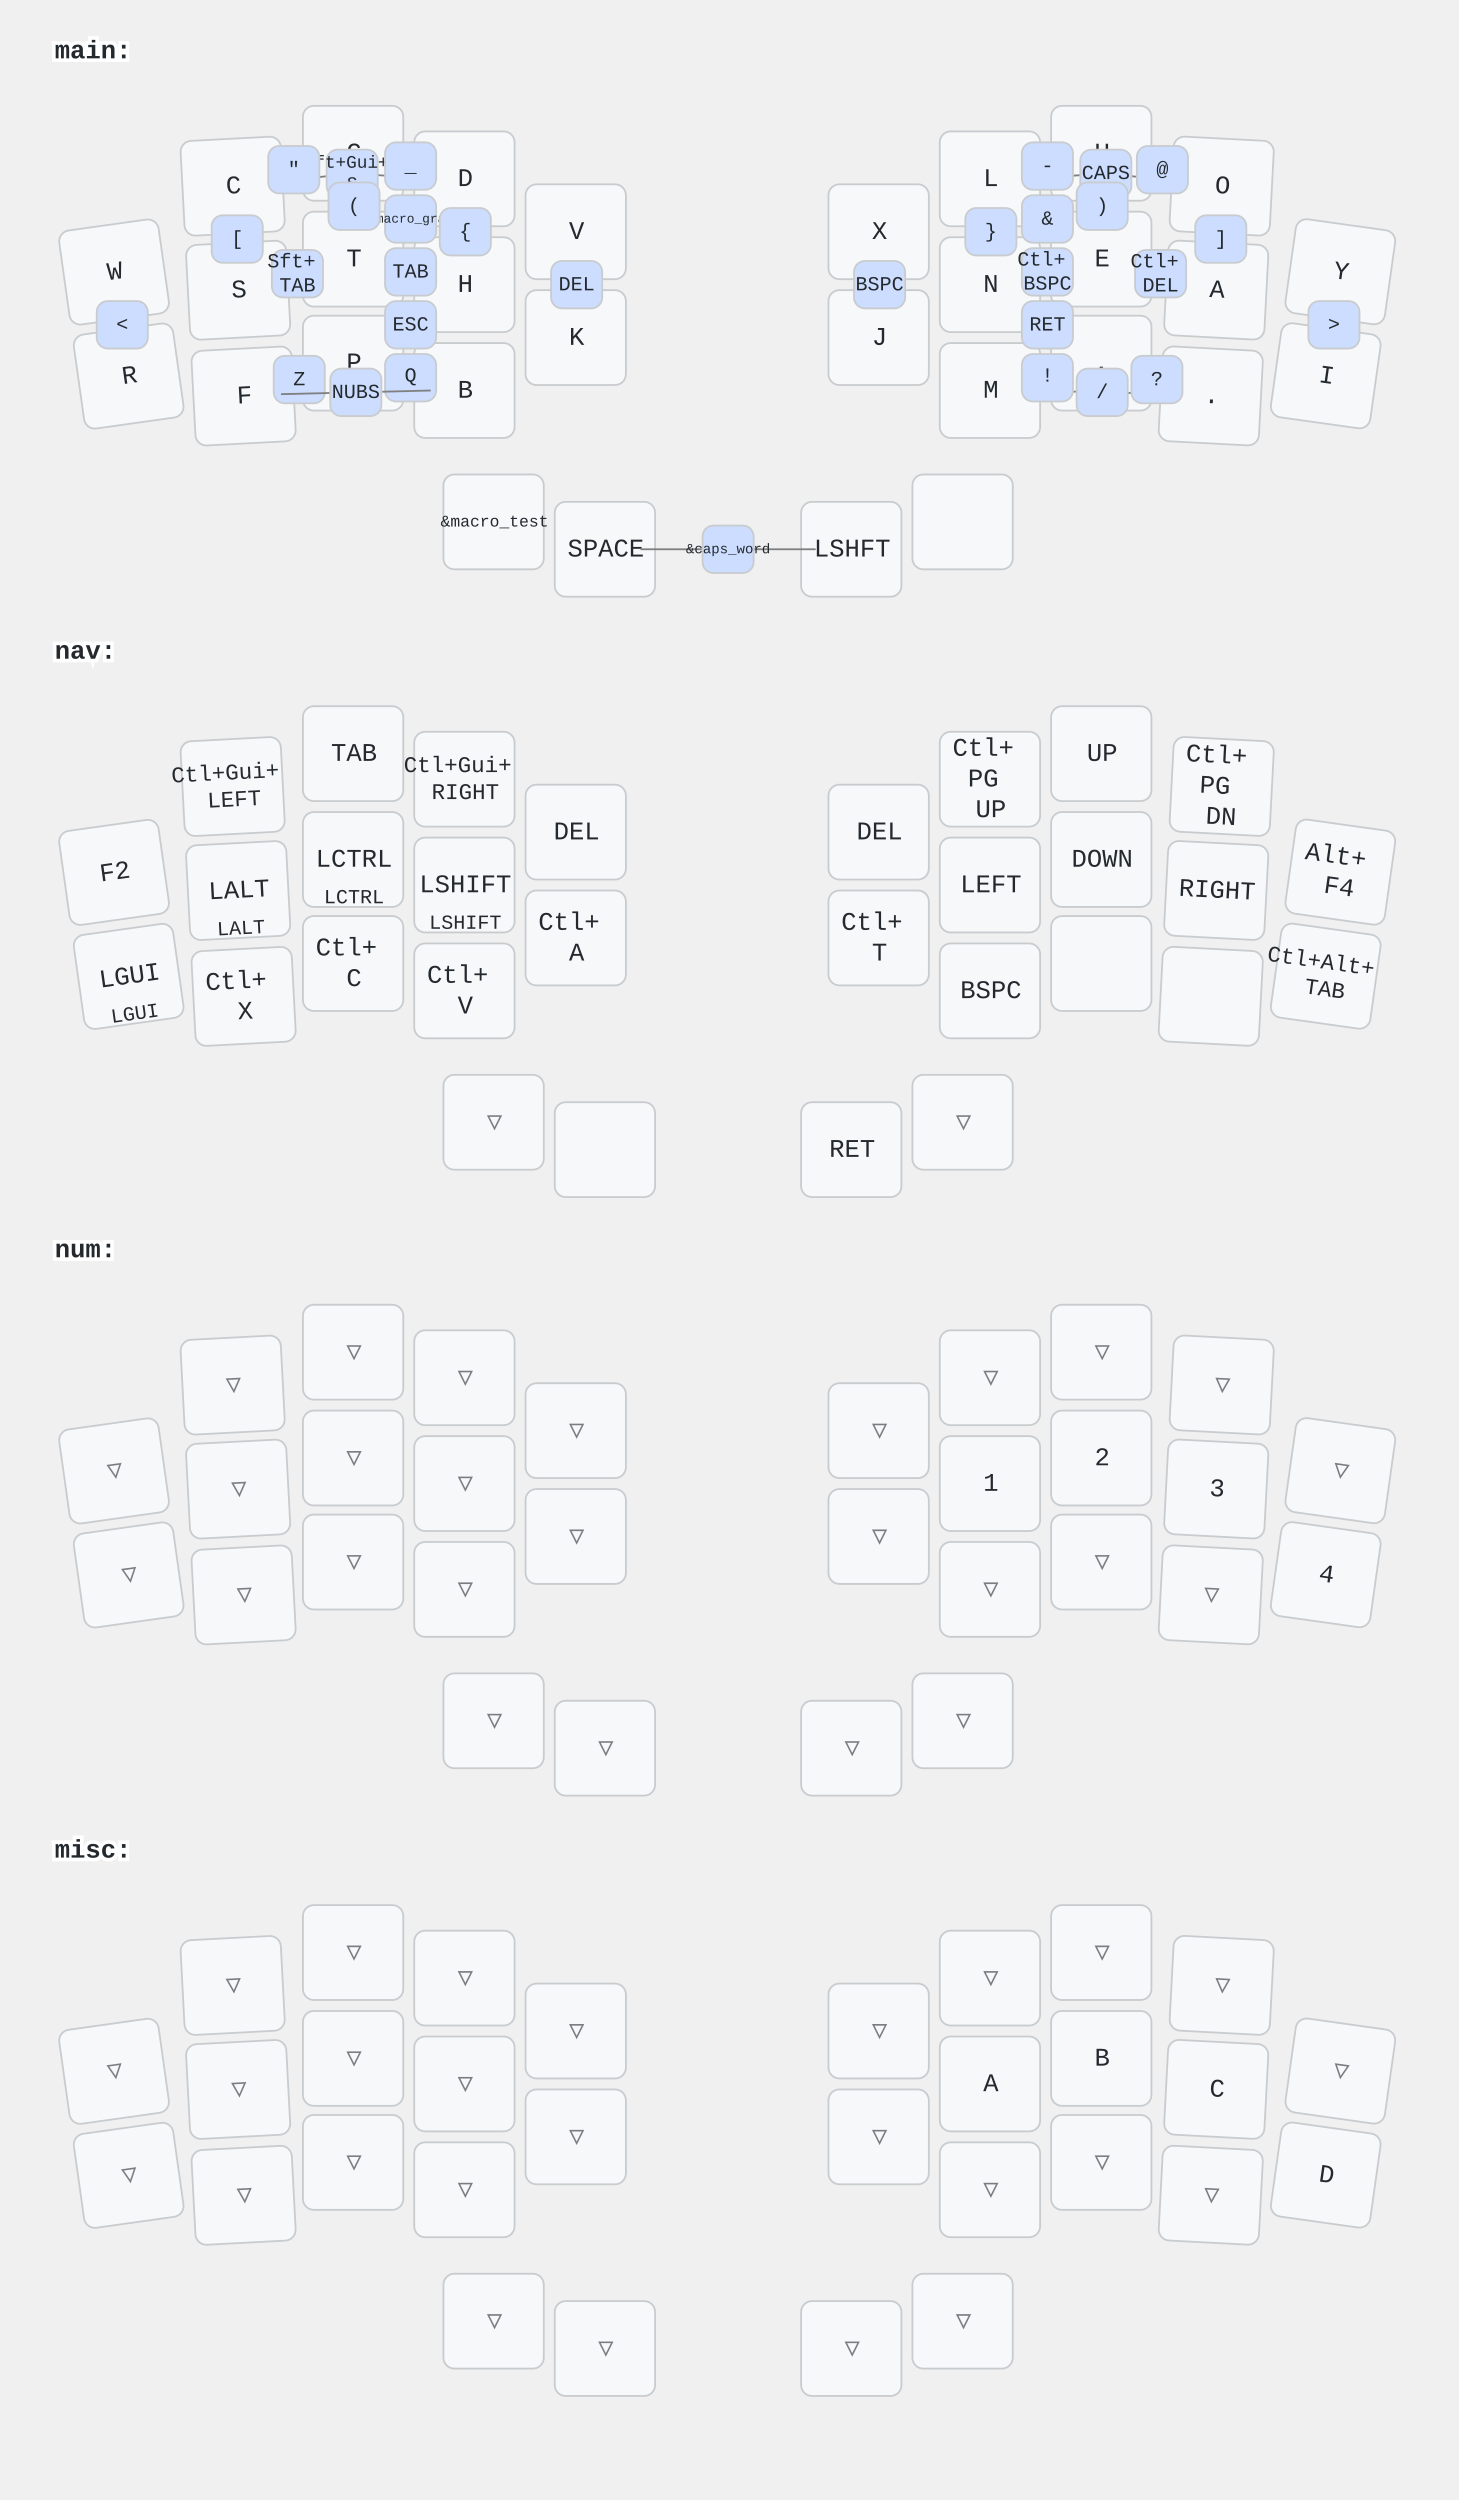
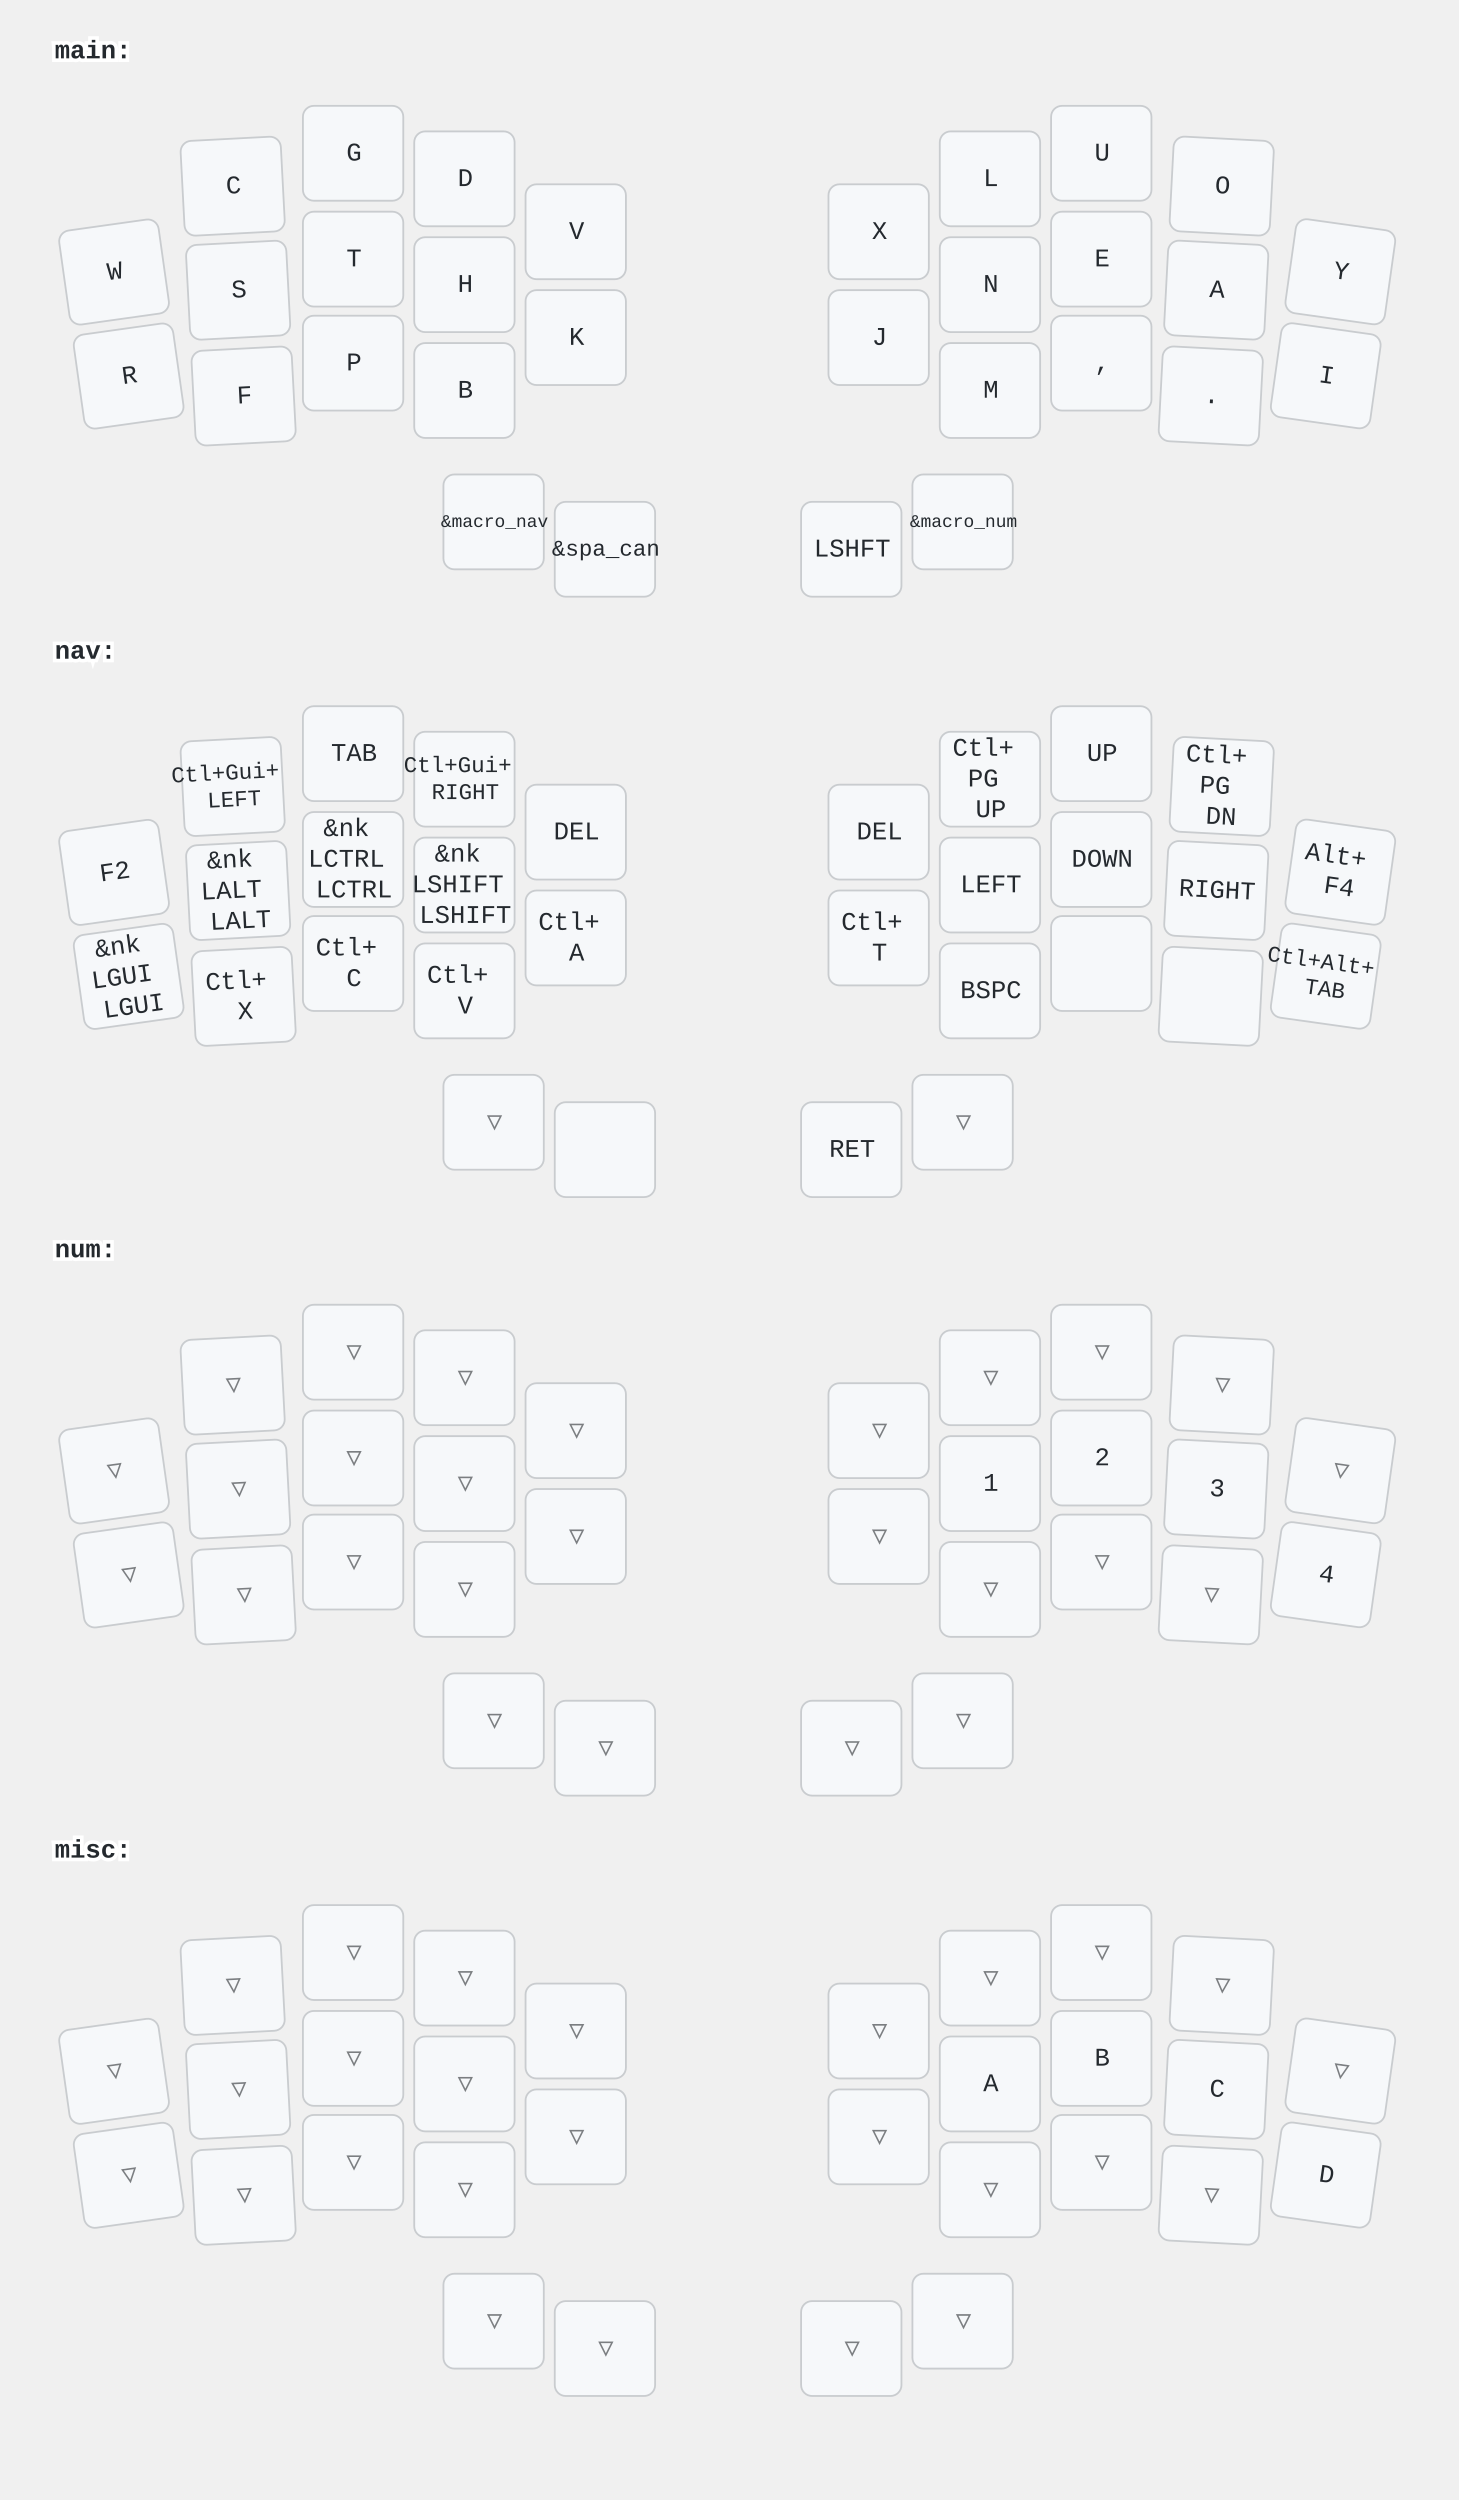
<svg xmlns="http://www.w3.org/2000/svg" width="799" height="1370" viewBox="0 0 799 1370" class="keymap">
  <style>/* inherit to force styles through use tags */
svg path {
    fill: inherit;
}

/* font and background color specifications */
svg.keymap {
    font-family: SFMono-Regular,Consolas,Liberation Mono,Menlo,monospace;
    font-size: 14px;
    font-kerning: normal;
    text-rendering: optimizeLegibility;
    fill: #24292e;
}

/* default key styling */
rect.key {
    fill: #f6f8fa;
}

rect.key, rect.combo {
    stroke: #c9cccf;
    stroke-width: 1;
}

/* default key side styling, only used is draw_key_sides is set */
rect.side {
    filter: brightness(90%);
}

/* color accent for combo boxes */
rect.combo, rect.combo-separate {
    fill: #cdf;
}

/* color accent for held keys */
rect.held, rect.combo.held {
    fill: #fdd;
}

/* color accent for ghost (optional) keys */
rect.ghost, rect.combo.ghost {
    stroke-dasharray: 4, 4;
    stroke-width: 2;
}

text {
    text-anchor: middle;
    dominant-baseline: middle;
}

/* styling for layer labels */
text.label {
    font-weight: bold;
    text-anchor: start;
    stroke: white;
    stroke-width: 4;
    paint-order: stroke;
}

/* styling for optional footer */
text.footer {
    text-anchor: end;
    dominant-baseline: auto;
    stroke: white;
    stroke-width: 4;
    paint-order: stroke;
}

/* styling for combo tap, and key hold/shifted label text */
text.combo, text.hold, text.shifted {
    font-size: 11px;
}

text.hold {
    text-anchor: middle;
    dominant-baseline: auto;
}

text.shifted {
    text-anchor: middle;
    dominant-baseline: hanging;
}

text.layer-activator {
    text-decoration: underline;
}

/* styling for hold/shifted label text in combo box */
text.combo.hold, text.combo.shifted {
    font-size: 8px;
}

/* lighter symbol for transparent keys */
text.trans {
    fill: #7b7e81;
}

/* styling for combo dendrons */
path.combo {
    stroke-width: 1;
    stroke: gray;
    fill: none;
}

/* Start Tabler Icons Cleanup */
/* cannot use height/width with glyphs */
.icon-tabler &gt; path {
    fill: inherit;
    stroke: inherit;
    stroke-width: 2;
}
/* hide tabler's default box */
.icon-tabler &gt; path[stroke="none"][fill="none"] {
    visibility: hidden;
}
/* End Tabler Icons Cleanup */
</style>
  <g transform="translate(30, 0)" class="layer-main">
    <text x="0" y="28" class="label" id="main">main:</text>
    <g transform="translate(0, 56)">
      <g transform="translate(33, 93) rotate(-8.0)" class="key keypos-0">
        <rect rx="6" ry="6" x="-28" y="-26" width="55" height="52" class="key" />
        <text x="0" y="0" class="key tap">W</text>
      </g>
      <g transform="translate(98, 46) rotate(-3.0)" class="key keypos-1">
        <rect rx="6" ry="6" x="-28" y="-26" width="55" height="52" class="key" />
        <text x="0" y="0" class="key tap">C</text>
      </g>
      <g transform="translate(164, 28)" class="key keypos-2">
        <rect rx="6" ry="6" x="-28" y="-26" width="55" height="52" class="key" />
        <text x="0" y="0" class="key tap">G</text>
      </g>
      <g transform="translate(225, 42)" class="key keypos-3">
        <rect rx="6" ry="6" x="-28" y="-26" width="55" height="52" class="key" />
        <text x="0" y="0" class="key tap">D</text>
      </g>
      <g transform="translate(286, 71)" class="key keypos-4">
        <rect rx="6" ry="6" x="-28" y="-26" width="55" height="52" class="key" />
        <text x="0" y="0" class="key tap">V</text>
      </g>
      <g transform="translate(452, 71)" class="key keypos-5">
        <rect rx="6" ry="6" x="-28" y="-26" width="55" height="52" class="key" />
        <text x="0" y="0" class="key tap">X</text>
      </g>
      <g transform="translate(513, 42)" class="key keypos-6">
        <rect rx="6" ry="6" x="-28" y="-26" width="55" height="52" class="key" />
        <text x="0" y="0" class="key tap">L</text>
      </g>
      <g transform="translate(574, 28)" class="key keypos-7">
        <rect rx="6" ry="6" x="-28" y="-26" width="55" height="52" class="key" />
        <text x="0" y="0" class="key tap">U</text>
      </g>
      <g transform="translate(640, 46) rotate(3.0)" class="key keypos-8">
        <rect rx="6" ry="6" x="-28" y="-26" width="55" height="52" class="key" />
        <text x="0" y="0" class="key tap">O</text>
      </g>
      <g transform="translate(705, 93) rotate(8.0)" class="key keypos-9">
        <rect rx="6" ry="6" x="-28" y="-26" width="55" height="52" class="key" />
        <text x="0" y="0" class="key tap">Y</text>
      </g>
      <g transform="translate(41, 150) rotate(-8.0)" class="key keypos-10">
        <rect rx="6" ry="6" x="-28" y="-26" width="55" height="52" class="key" />
        <text x="0" y="0" class="key tap">R</text>
      </g>
      <g transform="translate(101, 103) rotate(-3.0)" class="key keypos-11">
        <rect rx="6" ry="6" x="-28" y="-26" width="55" height="52" class="key" />
        <text x="0" y="0" class="key tap">S</text>
      </g>
      <g transform="translate(164, 86)" class="key keypos-12">
        <rect rx="6" ry="6" x="-28" y="-26" width="55" height="52" class="key" />
        <text x="0" y="0" class="key tap">T</text>
      </g>
      <g transform="translate(225, 100)" class="key keypos-13">
        <rect rx="6" ry="6" x="-28" y="-26" width="55" height="52" class="key" />
        <text x="0" y="0" class="key tap">H</text>
      </g>
      <g transform="translate(286, 129)" class="key keypos-14">
        <rect rx="6" ry="6" x="-28" y="-26" width="55" height="52" class="key" />
        <text x="0" y="0" class="key tap">K</text>
      </g>
      <g transform="translate(452, 129)" class="key keypos-15">
        <rect rx="6" ry="6" x="-28" y="-26" width="55" height="52" class="key" />
        <text x="0" y="0" class="key tap">J</text>
      </g>
      <g transform="translate(513, 100)" class="key keypos-16">
        <rect rx="6" ry="6" x="-28" y="-26" width="55" height="52" class="key" />
        <text x="0" y="0" class="key tap">N</text>
      </g>
      <g transform="translate(574, 86)" class="key keypos-17">
        <rect rx="6" ry="6" x="-28" y="-26" width="55" height="52" class="key" />
        <text x="0" y="0" class="key tap">E</text>
      </g>
      <g transform="translate(637, 103) rotate(3.0)" class="key keypos-18">
        <rect rx="6" ry="6" x="-28" y="-26" width="55" height="52" class="key" />
        <text x="0" y="0" class="key tap">A</text>
      </g>
      <g transform="translate(697, 150) rotate(8.0)" class="key keypos-19">
        <rect rx="6" ry="6" x="-28" y="-26" width="55" height="52" class="key" />
        <text x="0" y="0" class="key tap">I</text>
      </g>
      <g transform="translate(104, 161) rotate(-3.0)" class="key keypos-20">
        <rect rx="6" ry="6" x="-28" y="-26" width="55" height="52" class="key" />
        <text x="0" y="0" class="key tap">F</text>
      </g>
      <g transform="translate(164, 143)" class="key keypos-21">
        <rect rx="6" ry="6" x="-28" y="-26" width="55" height="52" class="key" />
        <text x="0" y="0" class="key tap">P</text>
      </g>
      <g transform="translate(225, 158)" class="key keypos-22">
        <rect rx="6" ry="6" x="-28" y="-26" width="55" height="52" class="key" />
        <text x="0" y="0" class="key tap">B</text>
      </g>
      <g transform="translate(513, 158)" class="key keypos-23">
        <rect rx="6" ry="6" x="-28" y="-26" width="55" height="52" class="key" />
        <text x="0" y="0" class="key tap">M</text>
      </g>
      <g transform="translate(574, 143)" class="key keypos-24">
        <rect rx="6" ry="6" x="-28" y="-26" width="55" height="52" class="key" />
        <text x="0" y="0" class="key tap">,</text>
      </g>
      <g transform="translate(634, 161) rotate(3.0)" class="key keypos-25">
        <rect rx="6" ry="6" x="-28" y="-26" width="55" height="52" class="key" />
        <text x="0" y="0" class="key tap">.</text>
      </g>
      <g transform="translate(241, 230)" class="key keypos-26">
        <rect rx="6" ry="6" x="-28" y="-26" width="55" height="52" class="key" />
        <text x="0" y="0" class="key tap">
-           <tspan style="font-size: 64%">&amp;macro_test</tspan>
+           <tspan style="font-size: 70%">&amp;macro_nav</tspan>
        </text>
      </g>
      <g transform="translate(302, 245)" class="key keypos-27">
        <rect rx="6" ry="6" x="-28" y="-26" width="55" height="52" class="key" />
-         <text x="0" y="0" class="key tap">SPACE</text>
+         <text x="0" y="0" class="key tap">
+           <tspan style="font-size: 88%">&amp;spa_can</tspan>
+         </text>
      </g>
      <g transform="translate(437, 245)" class="key keypos-28">
        <rect rx="6" ry="6" x="-28" y="-26" width="55" height="52" class="key" />
        <text x="0" y="0" class="key tap">LSHFT</text>
      </g>
      <g transform="translate(498, 230)" class="key keypos-29">
        <rect rx="6" ry="6" x="-28" y="-26" width="55" height="52" class="key" />
-       </g>
-       <g class="combo combopos-0">
-         <rect rx="6" ry="6" x="120" y="139" width="28" height="26" class="combo" />
-         <text x="134" y="152" class="combo tap">Z</text>
-       </g>
-       <g class="combo combopos-1">
-         <rect rx="6" ry="6" x="181" y="138" width="28" height="26" class="combo" />
-         <text x="195" y="150" class="combo tap">Q</text>
-       </g>
-       <g class="combo combopos-2">
-         <rect rx="6" ry="6" x="272" y="87" width="28" height="26" class="combo" />
-         <text x="286" y="100" class="combo tap">DEL</text>
-       </g>
-       <g class="combo combopos-3">
-         <rect rx="6" ry="6" x="438" y="87" width="28" height="26" class="combo" />
-         <text x="452" y="100" class="combo tap">BSPC</text>
-       </g>
-       <g class="combo combopos-4">
-         <path d="M576,39 l-43,3" class="combo" />
-         <path d="M576,39 l45,5" class="combo" />
-         <rect rx="6" ry="6" x="562" y="26" width="28" height="26" class="combo" />
-         <text x="576" y="39" class="combo tap">CAPS</text>
-       </g>
-       <g class="combo combopos-5">
-         <path d="M369,245 l-48,0" class="combo" />
-         <path d="M369,245 l48,0" class="combo" />
-         <rect rx="6" ry="6" x="355" y="232" width="28" height="26" class="combo" />
-         <text x="369" y="245" class="combo tap">
-           <tspan style="font-size: 70%">&amp;caps_word</tspan>
-         </text>
-       </g>
-       <g class="combo combopos-6">
-         <rect rx="6" ry="6" x="181" y="109" width="28" height="26" class="combo" />
-         <text x="195" y="122" class="combo tap">ESC</text>
-       </g>
-       <g class="combo combopos-7">
-         <rect rx="6" ry="6" x="530" y="109" width="28" height="26" class="combo" />
-         <text x="544" y="122" class="combo tap">RET</text>
-       </g>
-       <g class="combo combopos-8">
-         <path d="M163,39 l-45,5" class="combo" />
-         <path d="M163,39 l43,3" class="combo" />
-         <rect rx="6" ry="6" x="149" y="26" width="28" height="26" class="combo" />
-         <text x="163" y="39" class="combo tap">
-           <tspan x="163" dy="-0.6em" style="font-size: 88%">Sft+Gui+</tspan>
-           <tspan x="163" dy="1.2em" style="font-size: 88%">S</tspan>
-         </text>
-       </g>
-       <g class="combo combopos-9">
-         <rect rx="6" ry="6" x="181" y="51" width="28" height="26" class="combo" />
-         <text x="195" y="64" class="combo tap">
-           <tspan style="font-size: 64%">&amp;macro_gra…</tspan>
-         </text>
-       </g>
-       <g class="combo combopos-10">
-         <rect rx="6" ry="6" x="119" y="81" width="28" height="26" class="combo" />
-         <text x="133" y="94" class="combo tap">
-           <tspan x="133" dy="-0.6em">Sft+</tspan>
-           <tspan x="133" dy="1.2em">TAB</tspan>
-         </text>
-       </g>
-       <g class="combo combopos-11">
-         <rect rx="6" ry="6" x="181" y="80" width="28" height="26" class="combo" />
-         <text x="195" y="93" class="combo tap">TAB</text>
-       </g>
-       <g class="combo combopos-12">
-         <rect rx="6" ry="6" x="530" y="80" width="28" height="26" class="combo" />
-         <text x="544" y="93" class="combo tap">
-           <tspan x="544" dy="-0.6em">Ctl+</tspan>
-           <tspan x="544" dy="1.2em">BSPC</tspan>
-         </text>
-       </g>
-       <g class="combo combopos-13">
-         <rect rx="6" ry="6" x="592" y="81" width="28" height="26" class="combo" />
-         <text x="606" y="94" class="combo tap">
-           <tspan x="606" dy="-0.6em">Ctl+</tspan>
-           <tspan x="606" dy="1.2em">DEL</tspan>
-         </text>
-       </g>
-       <g class="combo combopos-14">
-         <rect rx="6" ry="6" x="181" y="22" width="28" height="26" class="combo" />
-         <text x="195" y="35" class="combo tap">_</text>
-       </g>
-       <g class="combo combopos-15">
-         <rect rx="6" ry="6" x="530" y="22" width="28" height="26" class="combo" />
-         <text x="544" y="35" class="combo tap">-</text>
-       </g>
-       <g class="combo combopos-16">
-         <rect rx="6" ry="6" x="530" y="51" width="28" height="26" class="combo" />
-         <text x="544" y="64" class="combo tap">&amp;</text>
-       </g>
-       <g class="combo combopos-17">
-         <path d="M574,159 l-41,-1" class="combo" />
-         <path d="M574,159 l41,1" class="combo" />
-         <rect rx="6" ry="6" x="560" y="146" width="28" height="26" class="combo" />
-         <text x="574" y="159" class="combo tap">/</text>
-       </g>
-       <g class="combo combopos-18">
-         <rect rx="6" ry="6" x="530" y="138" width="28" height="26" class="combo" />
-         <text x="544" y="150" class="combo tap">!</text>
-       </g>
-       <g class="combo combopos-19">
-         <rect rx="6" ry="6" x="590" y="139" width="28" height="26" class="combo" />
-         <text x="604" y="152" class="combo tap">?</text>
-       </g>
-       <g class="combo combopos-20">
-         <rect rx="6" ry="6" x="117" y="24" width="28" height="26" class="combo" />
-         <text x="131" y="37" class="combo tap">"</text>
-       </g>
-       <g class="combo combopos-21">
-         <rect rx="6" ry="6" x="593" y="24" width="28" height="26" class="combo" />
-         <text x="607" y="37" class="combo tap">@</text>
-       </g>
-       <g class="combo combopos-22">
-         <path d="M165,159 l-41,1" class="combo" />
-         <path d="M165,159 l41,-1" class="combo" />
-         <rect rx="6" ry="6" x="151" y="146" width="28" height="26" class="combo" />
-         <text x="165" y="159" class="combo tap">NUBS</text>
-       </g>
-       <g class="combo combopos-23">
-         <rect rx="6" ry="6" x="23" y="109" width="28" height="26" class="combo" />
-         <text x="37" y="122" class="combo tap">&lt;</text>
-       </g>
-       <g class="combo combopos-24">
-         <rect rx="6" ry="6" x="86" y="62" width="28" height="26" class="combo" />
-         <text x="100" y="75" class="combo tap">[</text>
-       </g>
-       <g class="combo combopos-25">
-         <rect rx="6" ry="6" x="150" y="44" width="28" height="26" class="combo" />
-         <text x="164" y="57" class="combo tap">(</text>
-       </g>
-       <g class="combo combopos-26">
-         <rect rx="6" ry="6" x="211" y="58" width="28" height="26" class="combo" />
-         <text x="225" y="71" class="combo tap">{</text>
-       </g>
-       <g class="combo combopos-27">
-         <rect rx="6" ry="6" x="687" y="109" width="28" height="26" class="combo" />
-         <text x="701" y="122" class="combo tap">&gt;</text>
-       </g>
-       <g class="combo combopos-28">
-         <rect rx="6" ry="6" x="499" y="58" width="28" height="26" class="combo" />
-         <text x="513" y="71" class="combo tap">}</text>
-       </g>
-       <g class="combo combopos-29">
-         <rect rx="6" ry="6" x="560" y="44" width="28" height="26" class="combo" />
-         <text x="574" y="57" class="combo tap">)</text>
-       </g>
-       <g class="combo combopos-30">
-         <rect rx="6" ry="6" x="625" y="62" width="28" height="26" class="combo" />
-         <text x="639" y="75" class="combo tap">]</text>
+         <text x="0" y="0" class="key tap">
+           <tspan style="font-size: 70%">&amp;macro_num</tspan>
+         </text>
      </g>
    </g>
  </g>
  <g transform="translate(30, 329)" class="layer-nav">
    <text x="0" y="28" class="label" id="nav">nav:</text>
    <g transform="translate(0, 56)">
      <g transform="translate(33, 93) rotate(-8.0)" class="key keypos-0">
        <rect rx="6" ry="6" x="-28" y="-26" width="55" height="52" class="key" />
        <text x="0" y="0" class="key tap">F2</text>
      </g>
      <g transform="translate(98, 46) rotate(-3.0)" class="key keypos-1">
        <rect rx="6" ry="6" x="-28" y="-26" width="55" height="52" class="key" />
        <text x="0" y="0" class="key tap">
          <tspan x="0" dy="-0.6em" style="font-size: 88%">Ctl+Gui+</tspan>
          <tspan x="0" dy="1.2em" style="font-size: 88%">LEFT</tspan>
        </text>
      </g>
      <g transform="translate(164, 28)" class="key keypos-2">
        <rect rx="6" ry="6" x="-28" y="-26" width="55" height="52" class="key" />
        <text x="0" y="0" class="key tap">TAB</text>
      </g>
      <g transform="translate(225, 42)" class="key keypos-3">
        <rect rx="6" ry="6" x="-28" y="-26" width="55" height="52" class="key" />
        <text x="0" y="0" class="key tap">
          <tspan x="0" dy="-0.6em" style="font-size: 88%">Ctl+Gui+</tspan>
          <tspan x="0" dy="1.2em" style="font-size: 88%">RIGHT</tspan>
        </text>
      </g>
      <g transform="translate(286, 71)" class="key keypos-4">
        <rect rx="6" ry="6" x="-28" y="-26" width="55" height="52" class="key" />
        <text x="0" y="0" class="key tap">DEL</text>
      </g>
      <g transform="translate(452, 71)" class="key keypos-5">
        <rect rx="6" ry="6" x="-28" y="-26" width="55" height="52" class="key" />
        <text x="0" y="0" class="key tap">DEL</text>
      </g>
      <g transform="translate(513, 42)" class="key keypos-6">
        <rect rx="6" ry="6" x="-28" y="-26" width="55" height="52" class="key" />
        <text x="0" y="0" class="key tap">
          <tspan x="0" dy="-1.2em">Ctl+</tspan>
          <tspan x="0" dy="1.2em">PG</tspan>
          <tspan x="0" dy="1.2em">UP</tspan>
        </text>
      </g>
      <g transform="translate(574, 28)" class="key keypos-7">
        <rect rx="6" ry="6" x="-28" y="-26" width="55" height="52" class="key" />
        <text x="0" y="0" class="key tap">UP</text>
      </g>
      <g transform="translate(640, 46) rotate(3.0)" class="key keypos-8">
        <rect rx="6" ry="6" x="-28" y="-26" width="55" height="52" class="key" />
        <text x="0" y="0" class="key tap">
          <tspan x="0" dy="-1.2em">Ctl+</tspan>
          <tspan x="0" dy="1.2em">PG</tspan>
          <tspan x="0" dy="1.2em">DN</tspan>
        </text>
      </g>
      <g transform="translate(705, 93) rotate(8.0)" class="key keypos-9">
        <rect rx="6" ry="6" x="-28" y="-26" width="55" height="52" class="key" />
        <text x="0" y="0" class="key tap">
          <tspan x="0" dy="-0.6em">Alt+</tspan>
          <tspan x="0" dy="1.2em">F4</tspan>
        </text>
      </g>
      <g transform="translate(41, 150) rotate(-8.0)" class="key keypos-10">
        <rect rx="6" ry="6" x="-28" y="-26" width="55" height="52" class="key" />
-         <text x="0" y="0" class="key tap">LGUI</text>
-         <text x="0" y="24" class="key hold">LGUI</text>
+         <text x="0" y="0" class="key tap">
+           <tspan x="0" dy="-1.2em">&amp;nk</tspan>
+           <tspan x="0" dy="1.2em">LGUI</tspan>
+           <tspan x="0" dy="1.2em">LGUI</tspan>
+         </text>
      </g>
      <g transform="translate(101, 103) rotate(-3.0)" class="key keypos-11">
        <rect rx="6" ry="6" x="-28" y="-26" width="55" height="52" class="key" />
-         <text x="0" y="0" class="key tap">LALT</text>
-         <text x="0" y="24" class="key hold">LALT</text>
+         <text x="0" y="0" class="key tap">
+           <tspan x="0" dy="-1.2em">&amp;nk</tspan>
+           <tspan x="0" dy="1.2em">LALT</tspan>
+           <tspan x="0" dy="1.2em">LALT</tspan>
+         </text>
      </g>
      <g transform="translate(164, 86)" class="key keypos-12">
        <rect rx="6" ry="6" x="-28" y="-26" width="55" height="52" class="key" />
-         <text x="0" y="0" class="key tap">LCTRL</text>
-         <text x="0" y="24" class="key hold">LCTRL</text>
+         <text x="0" y="0" class="key tap">
+           <tspan x="0" dy="-1.2em">&amp;nk</tspan>
+           <tspan x="0" dy="1.2em">LCTRL</tspan>
+           <tspan x="0" dy="1.2em">LCTRL</tspan>
+         </text>
      </g>
      <g transform="translate(225, 100)" class="key keypos-13">
        <rect rx="6" ry="6" x="-28" y="-26" width="55" height="52" class="key" />
-         <text x="0" y="0" class="key tap">LSHIFT</text>
-         <text x="0" y="24" class="key hold">LSHIFT</text>
+         <text x="0" y="0" class="key tap">
+           <tspan x="0" dy="-1.2em">&amp;nk</tspan>
+           <tspan x="0" dy="1.2em">LSHIFT</tspan>
+           <tspan x="0" dy="1.2em">LSHIFT</tspan>
+         </text>
      </g>
      <g transform="translate(286, 129)" class="key keypos-14">
        <rect rx="6" ry="6" x="-28" y="-26" width="55" height="52" class="key" />
        <text x="0" y="0" class="key tap">
          <tspan x="0" dy="-0.6em">Ctl+</tspan>
          <tspan x="0" dy="1.2em">A</tspan>
        </text>
      </g>
      <g transform="translate(452, 129)" class="key keypos-15">
        <rect rx="6" ry="6" x="-28" y="-26" width="55" height="52" class="key" />
        <text x="0" y="0" class="key tap">
          <tspan x="0" dy="-0.6em">Ctl+</tspan>
          <tspan x="0" dy="1.2em">T</tspan>
        </text>
      </g>
      <g transform="translate(513, 100)" class="key keypos-16">
        <rect rx="6" ry="6" x="-28" y="-26" width="55" height="52" class="key" />
        <text x="0" y="0" class="key tap">LEFT</text>
      </g>
      <g transform="translate(574, 86)" class="key keypos-17">
        <rect rx="6" ry="6" x="-28" y="-26" width="55" height="52" class="key" />
        <text x="0" y="0" class="key tap">DOWN</text>
      </g>
      <g transform="translate(637, 103) rotate(3.0)" class="key keypos-18">
        <rect rx="6" ry="6" x="-28" y="-26" width="55" height="52" class="key" />
        <text x="0" y="0" class="key tap">RIGHT</text>
      </g>
      <g transform="translate(697, 150) rotate(8.0)" class="key keypos-19">
        <rect rx="6" ry="6" x="-28" y="-26" width="55" height="52" class="key" />
        <text x="0" y="0" class="key tap">
          <tspan x="0" dy="-0.6em" style="font-size: 88%">Ctl+Alt+</tspan>
          <tspan x="0" dy="1.2em" style="font-size: 88%">TAB</tspan>
        </text>
      </g>
      <g transform="translate(104, 161) rotate(-3.0)" class="key keypos-20">
        <rect rx="6" ry="6" x="-28" y="-26" width="55" height="52" class="key" />
        <text x="0" y="0" class="key tap">
          <tspan x="0" dy="-0.6em">Ctl+</tspan>
          <tspan x="0" dy="1.2em">X</tspan>
        </text>
      </g>
      <g transform="translate(164, 143)" class="key keypos-21">
        <rect rx="6" ry="6" x="-28" y="-26" width="55" height="52" class="key" />
        <text x="0" y="0" class="key tap">
          <tspan x="0" dy="-0.6em">Ctl+</tspan>
          <tspan x="0" dy="1.2em">C</tspan>
        </text>
      </g>
      <g transform="translate(225, 158)" class="key keypos-22">
        <rect rx="6" ry="6" x="-28" y="-26" width="55" height="52" class="key" />
        <text x="0" y="0" class="key tap">
          <tspan x="0" dy="-0.6em">Ctl+</tspan>
          <tspan x="0" dy="1.2em">V</tspan>
        </text>
      </g>
      <g transform="translate(513, 158)" class="key keypos-23">
        <rect rx="6" ry="6" x="-28" y="-26" width="55" height="52" class="key" />
        <text x="0" y="0" class="key tap">BSPC</text>
      </g>
      <g transform="translate(574, 143)" class="key keypos-24">
        <rect rx="6" ry="6" x="-28" y="-26" width="55" height="52" class="key" />
      </g>
      <g transform="translate(634, 161) rotate(3.0)" class="key keypos-25">
        <rect rx="6" ry="6" x="-28" y="-26" width="55" height="52" class="key" />
      </g>
      <g transform="translate(241, 230)" class="key trans keypos-26">
        <rect rx="6" ry="6" x="-28" y="-26" width="55" height="52" class="key trans" />
        <text x="0" y="0" class="key trans tap">▽</text>
      </g>
      <g transform="translate(302, 245)" class="key keypos-27">
        <rect rx="6" ry="6" x="-28" y="-26" width="55" height="52" class="key" />
      </g>
      <g transform="translate(437, 245)" class="key keypos-28">
        <rect rx="6" ry="6" x="-28" y="-26" width="55" height="52" class="key" />
        <text x="0" y="0" class="key tap">RET</text>
      </g>
      <g transform="translate(498, 230)" class="key trans keypos-29">
        <rect rx="6" ry="6" x="-28" y="-26" width="55" height="52" class="key trans" />
        <text x="0" y="0" class="key trans tap">▽</text>
      </g>
    </g>
  </g>
  <g transform="translate(30, 657)" class="layer-num">
    <text x="0" y="28" class="label" id="num">num:</text>
    <g transform="translate(0, 56)">
      <g transform="translate(33, 93) rotate(-8.0)" class="key trans keypos-0">
        <rect rx="6" ry="6" x="-28" y="-26" width="55" height="52" class="key trans" />
        <text x="0" y="0" class="key trans tap">▽</text>
      </g>
      <g transform="translate(98, 46) rotate(-3.0)" class="key trans keypos-1">
        <rect rx="6" ry="6" x="-28" y="-26" width="55" height="52" class="key trans" />
        <text x="0" y="0" class="key trans tap">▽</text>
      </g>
      <g transform="translate(164, 28)" class="key trans keypos-2">
        <rect rx="6" ry="6" x="-28" y="-26" width="55" height="52" class="key trans" />
        <text x="0" y="0" class="key trans tap">▽</text>
      </g>
      <g transform="translate(225, 42)" class="key trans keypos-3">
        <rect rx="6" ry="6" x="-28" y="-26" width="55" height="52" class="key trans" />
        <text x="0" y="0" class="key trans tap">▽</text>
      </g>
      <g transform="translate(286, 71)" class="key trans keypos-4">
        <rect rx="6" ry="6" x="-28" y="-26" width="55" height="52" class="key trans" />
        <text x="0" y="0" class="key trans tap">▽</text>
      </g>
      <g transform="translate(452, 71)" class="key trans keypos-5">
        <rect rx="6" ry="6" x="-28" y="-26" width="55" height="52" class="key trans" />
        <text x="0" y="0" class="key trans tap">▽</text>
      </g>
      <g transform="translate(513, 42)" class="key trans keypos-6">
        <rect rx="6" ry="6" x="-28" y="-26" width="55" height="52" class="key trans" />
        <text x="0" y="0" class="key trans tap">▽</text>
      </g>
      <g transform="translate(574, 28)" class="key trans keypos-7">
        <rect rx="6" ry="6" x="-28" y="-26" width="55" height="52" class="key trans" />
        <text x="0" y="0" class="key trans tap">▽</text>
      </g>
      <g transform="translate(640, 46) rotate(3.0)" class="key trans keypos-8">
        <rect rx="6" ry="6" x="-28" y="-26" width="55" height="52" class="key trans" />
        <text x="0" y="0" class="key trans tap">▽</text>
      </g>
      <g transform="translate(705, 93) rotate(8.0)" class="key trans keypos-9">
        <rect rx="6" ry="6" x="-28" y="-26" width="55" height="52" class="key trans" />
        <text x="0" y="0" class="key trans tap">▽</text>
      </g>
      <g transform="translate(41, 150) rotate(-8.0)" class="key trans keypos-10">
        <rect rx="6" ry="6" x="-28" y="-26" width="55" height="52" class="key trans" />
        <text x="0" y="0" class="key trans tap">▽</text>
      </g>
      <g transform="translate(101, 103) rotate(-3.0)" class="key trans keypos-11">
        <rect rx="6" ry="6" x="-28" y="-26" width="55" height="52" class="key trans" />
        <text x="0" y="0" class="key trans tap">▽</text>
      </g>
      <g transform="translate(164, 86)" class="key trans keypos-12">
        <rect rx="6" ry="6" x="-28" y="-26" width="55" height="52" class="key trans" />
        <text x="0" y="0" class="key trans tap">▽</text>
      </g>
      <g transform="translate(225, 100)" class="key trans keypos-13">
        <rect rx="6" ry="6" x="-28" y="-26" width="55" height="52" class="key trans" />
        <text x="0" y="0" class="key trans tap">▽</text>
      </g>
      <g transform="translate(286, 129)" class="key trans keypos-14">
        <rect rx="6" ry="6" x="-28" y="-26" width="55" height="52" class="key trans" />
        <text x="0" y="0" class="key trans tap">▽</text>
      </g>
      <g transform="translate(452, 129)" class="key trans keypos-15">
        <rect rx="6" ry="6" x="-28" y="-26" width="55" height="52" class="key trans" />
        <text x="0" y="0" class="key trans tap">▽</text>
      </g>
      <g transform="translate(513, 100)" class="key keypos-16">
        <rect rx="6" ry="6" x="-28" y="-26" width="55" height="52" class="key" />
        <text x="0" y="0" class="key tap">1</text>
      </g>
      <g transform="translate(574, 86)" class="key keypos-17">
        <rect rx="6" ry="6" x="-28" y="-26" width="55" height="52" class="key" />
        <text x="0" y="0" class="key tap">2</text>
      </g>
      <g transform="translate(637, 103) rotate(3.0)" class="key keypos-18">
        <rect rx="6" ry="6" x="-28" y="-26" width="55" height="52" class="key" />
        <text x="0" y="0" class="key tap">3</text>
      </g>
      <g transform="translate(697, 150) rotate(8.0)" class="key keypos-19">
        <rect rx="6" ry="6" x="-28" y="-26" width="55" height="52" class="key" />
        <text x="0" y="0" class="key tap">4</text>
      </g>
      <g transform="translate(104, 161) rotate(-3.0)" class="key trans keypos-20">
        <rect rx="6" ry="6" x="-28" y="-26" width="55" height="52" class="key trans" />
        <text x="0" y="0" class="key trans tap">▽</text>
      </g>
      <g transform="translate(164, 143)" class="key trans keypos-21">
        <rect rx="6" ry="6" x="-28" y="-26" width="55" height="52" class="key trans" />
        <text x="0" y="0" class="key trans tap">▽</text>
      </g>
      <g transform="translate(225, 158)" class="key trans keypos-22">
        <rect rx="6" ry="6" x="-28" y="-26" width="55" height="52" class="key trans" />
        <text x="0" y="0" class="key trans tap">▽</text>
      </g>
      <g transform="translate(513, 158)" class="key trans keypos-23">
        <rect rx="6" ry="6" x="-28" y="-26" width="55" height="52" class="key trans" />
        <text x="0" y="0" class="key trans tap">▽</text>
      </g>
      <g transform="translate(574, 143)" class="key trans keypos-24">
        <rect rx="6" ry="6" x="-28" y="-26" width="55" height="52" class="key trans" />
        <text x="0" y="0" class="key trans tap">▽</text>
      </g>
      <g transform="translate(634, 161) rotate(3.0)" class="key trans keypos-25">
        <rect rx="6" ry="6" x="-28" y="-26" width="55" height="52" class="key trans" />
        <text x="0" y="0" class="key trans tap">▽</text>
      </g>
      <g transform="translate(241, 230)" class="key trans keypos-26">
        <rect rx="6" ry="6" x="-28" y="-26" width="55" height="52" class="key trans" />
        <text x="0" y="0" class="key trans tap">▽</text>
      </g>
      <g transform="translate(302, 245)" class="key trans keypos-27">
        <rect rx="6" ry="6" x="-28" y="-26" width="55" height="52" class="key trans" />
        <text x="0" y="0" class="key trans tap">▽</text>
      </g>
      <g transform="translate(437, 245)" class="key trans keypos-28">
        <rect rx="6" ry="6" x="-28" y="-26" width="55" height="52" class="key trans" />
        <text x="0" y="0" class="key trans tap">▽</text>
      </g>
      <g transform="translate(498, 230)" class="key trans keypos-29">
        <rect rx="6" ry="6" x="-28" y="-26" width="55" height="52" class="key trans" />
        <text x="0" y="0" class="key trans tap">▽</text>
      </g>
    </g>
  </g>
  <g transform="translate(30, 986)" class="layer-misc">
    <text x="0" y="28" class="label" id="misc">misc:</text>
    <g transform="translate(0, 56)">
      <g transform="translate(33, 93) rotate(-8.0)" class="key trans keypos-0">
        <rect rx="6" ry="6" x="-28" y="-26" width="55" height="52" class="key trans" />
        <text x="0" y="0" class="key trans tap">▽</text>
      </g>
      <g transform="translate(98, 46) rotate(-3.0)" class="key trans keypos-1">
        <rect rx="6" ry="6" x="-28" y="-26" width="55" height="52" class="key trans" />
        <text x="0" y="0" class="key trans tap">▽</text>
      </g>
      <g transform="translate(164, 28)" class="key trans keypos-2">
        <rect rx="6" ry="6" x="-28" y="-26" width="55" height="52" class="key trans" />
        <text x="0" y="0" class="key trans tap">▽</text>
      </g>
      <g transform="translate(225, 42)" class="key trans keypos-3">
        <rect rx="6" ry="6" x="-28" y="-26" width="55" height="52" class="key trans" />
        <text x="0" y="0" class="key trans tap">▽</text>
      </g>
      <g transform="translate(286, 71)" class="key trans keypos-4">
        <rect rx="6" ry="6" x="-28" y="-26" width="55" height="52" class="key trans" />
        <text x="0" y="0" class="key trans tap">▽</text>
      </g>
      <g transform="translate(452, 71)" class="key trans keypos-5">
        <rect rx="6" ry="6" x="-28" y="-26" width="55" height="52" class="key trans" />
        <text x="0" y="0" class="key trans tap">▽</text>
      </g>
      <g transform="translate(513, 42)" class="key trans keypos-6">
        <rect rx="6" ry="6" x="-28" y="-26" width="55" height="52" class="key trans" />
        <text x="0" y="0" class="key trans tap">▽</text>
      </g>
      <g transform="translate(574, 28)" class="key trans keypos-7">
        <rect rx="6" ry="6" x="-28" y="-26" width="55" height="52" class="key trans" />
        <text x="0" y="0" class="key trans tap">▽</text>
      </g>
      <g transform="translate(640, 46) rotate(3.0)" class="key trans keypos-8">
        <rect rx="6" ry="6" x="-28" y="-26" width="55" height="52" class="key trans" />
        <text x="0" y="0" class="key trans tap">▽</text>
      </g>
      <g transform="translate(705, 93) rotate(8.0)" class="key trans keypos-9">
        <rect rx="6" ry="6" x="-28" y="-26" width="55" height="52" class="key trans" />
        <text x="0" y="0" class="key trans tap">▽</text>
      </g>
      <g transform="translate(41, 150) rotate(-8.0)" class="key trans keypos-10">
        <rect rx="6" ry="6" x="-28" y="-26" width="55" height="52" class="key trans" />
        <text x="0" y="0" class="key trans tap">▽</text>
      </g>
      <g transform="translate(101, 103) rotate(-3.0)" class="key trans keypos-11">
        <rect rx="6" ry="6" x="-28" y="-26" width="55" height="52" class="key trans" />
        <text x="0" y="0" class="key trans tap">▽</text>
      </g>
      <g transform="translate(164, 86)" class="key trans keypos-12">
        <rect rx="6" ry="6" x="-28" y="-26" width="55" height="52" class="key trans" />
        <text x="0" y="0" class="key trans tap">▽</text>
      </g>
      <g transform="translate(225, 100)" class="key trans keypos-13">
        <rect rx="6" ry="6" x="-28" y="-26" width="55" height="52" class="key trans" />
        <text x="0" y="0" class="key trans tap">▽</text>
      </g>
      <g transform="translate(286, 129)" class="key trans keypos-14">
        <rect rx="6" ry="6" x="-28" y="-26" width="55" height="52" class="key trans" />
        <text x="0" y="0" class="key trans tap">▽</text>
      </g>
      <g transform="translate(452, 129)" class="key trans keypos-15">
        <rect rx="6" ry="6" x="-28" y="-26" width="55" height="52" class="key trans" />
        <text x="0" y="0" class="key trans tap">▽</text>
      </g>
      <g transform="translate(513, 100)" class="key keypos-16">
        <rect rx="6" ry="6" x="-28" y="-26" width="55" height="52" class="key" />
        <text x="0" y="0" class="key tap">A</text>
      </g>
      <g transform="translate(574, 86)" class="key keypos-17">
        <rect rx="6" ry="6" x="-28" y="-26" width="55" height="52" class="key" />
        <text x="0" y="0" class="key tap">B</text>
      </g>
      <g transform="translate(637, 103) rotate(3.0)" class="key keypos-18">
        <rect rx="6" ry="6" x="-28" y="-26" width="55" height="52" class="key" />
        <text x="0" y="0" class="key tap">C</text>
      </g>
      <g transform="translate(697, 150) rotate(8.0)" class="key keypos-19">
        <rect rx="6" ry="6" x="-28" y="-26" width="55" height="52" class="key" />
        <text x="0" y="0" class="key tap">D</text>
      </g>
      <g transform="translate(104, 161) rotate(-3.0)" class="key trans keypos-20">
        <rect rx="6" ry="6" x="-28" y="-26" width="55" height="52" class="key trans" />
        <text x="0" y="0" class="key trans tap">▽</text>
      </g>
      <g transform="translate(164, 143)" class="key trans keypos-21">
        <rect rx="6" ry="6" x="-28" y="-26" width="55" height="52" class="key trans" />
        <text x="0" y="0" class="key trans tap">▽</text>
      </g>
      <g transform="translate(225, 158)" class="key trans keypos-22">
        <rect rx="6" ry="6" x="-28" y="-26" width="55" height="52" class="key trans" />
        <text x="0" y="0" class="key trans tap">▽</text>
      </g>
      <g transform="translate(513, 158)" class="key trans keypos-23">
        <rect rx="6" ry="6" x="-28" y="-26" width="55" height="52" class="key trans" />
        <text x="0" y="0" class="key trans tap">▽</text>
      </g>
      <g transform="translate(574, 143)" class="key trans keypos-24">
        <rect rx="6" ry="6" x="-28" y="-26" width="55" height="52" class="key trans" />
        <text x="0" y="0" class="key trans tap">▽</text>
      </g>
      <g transform="translate(634, 161) rotate(3.0)" class="key trans keypos-25">
        <rect rx="6" ry="6" x="-28" y="-26" width="55" height="52" class="key trans" />
        <text x="0" y="0" class="key trans tap">▽</text>
      </g>
      <g transform="translate(241, 230)" class="key trans keypos-26">
        <rect rx="6" ry="6" x="-28" y="-26" width="55" height="52" class="key trans" />
        <text x="0" y="0" class="key trans tap">▽</text>
      </g>
      <g transform="translate(302, 245)" class="key trans keypos-27">
        <rect rx="6" ry="6" x="-28" y="-26" width="55" height="52" class="key trans" />
        <text x="0" y="0" class="key trans tap">▽</text>
      </g>
      <g transform="translate(437, 245)" class="key trans keypos-28">
        <rect rx="6" ry="6" x="-28" y="-26" width="55" height="52" class="key trans" />
        <text x="0" y="0" class="key trans tap">▽</text>
      </g>
      <g transform="translate(498, 230)" class="key trans keypos-29">
        <rect rx="6" ry="6" x="-28" y="-26" width="55" height="52" class="key trans" />
        <text x="0" y="0" class="key trans tap">▽</text>
      </g>
    </g>
  </g>
</svg>
